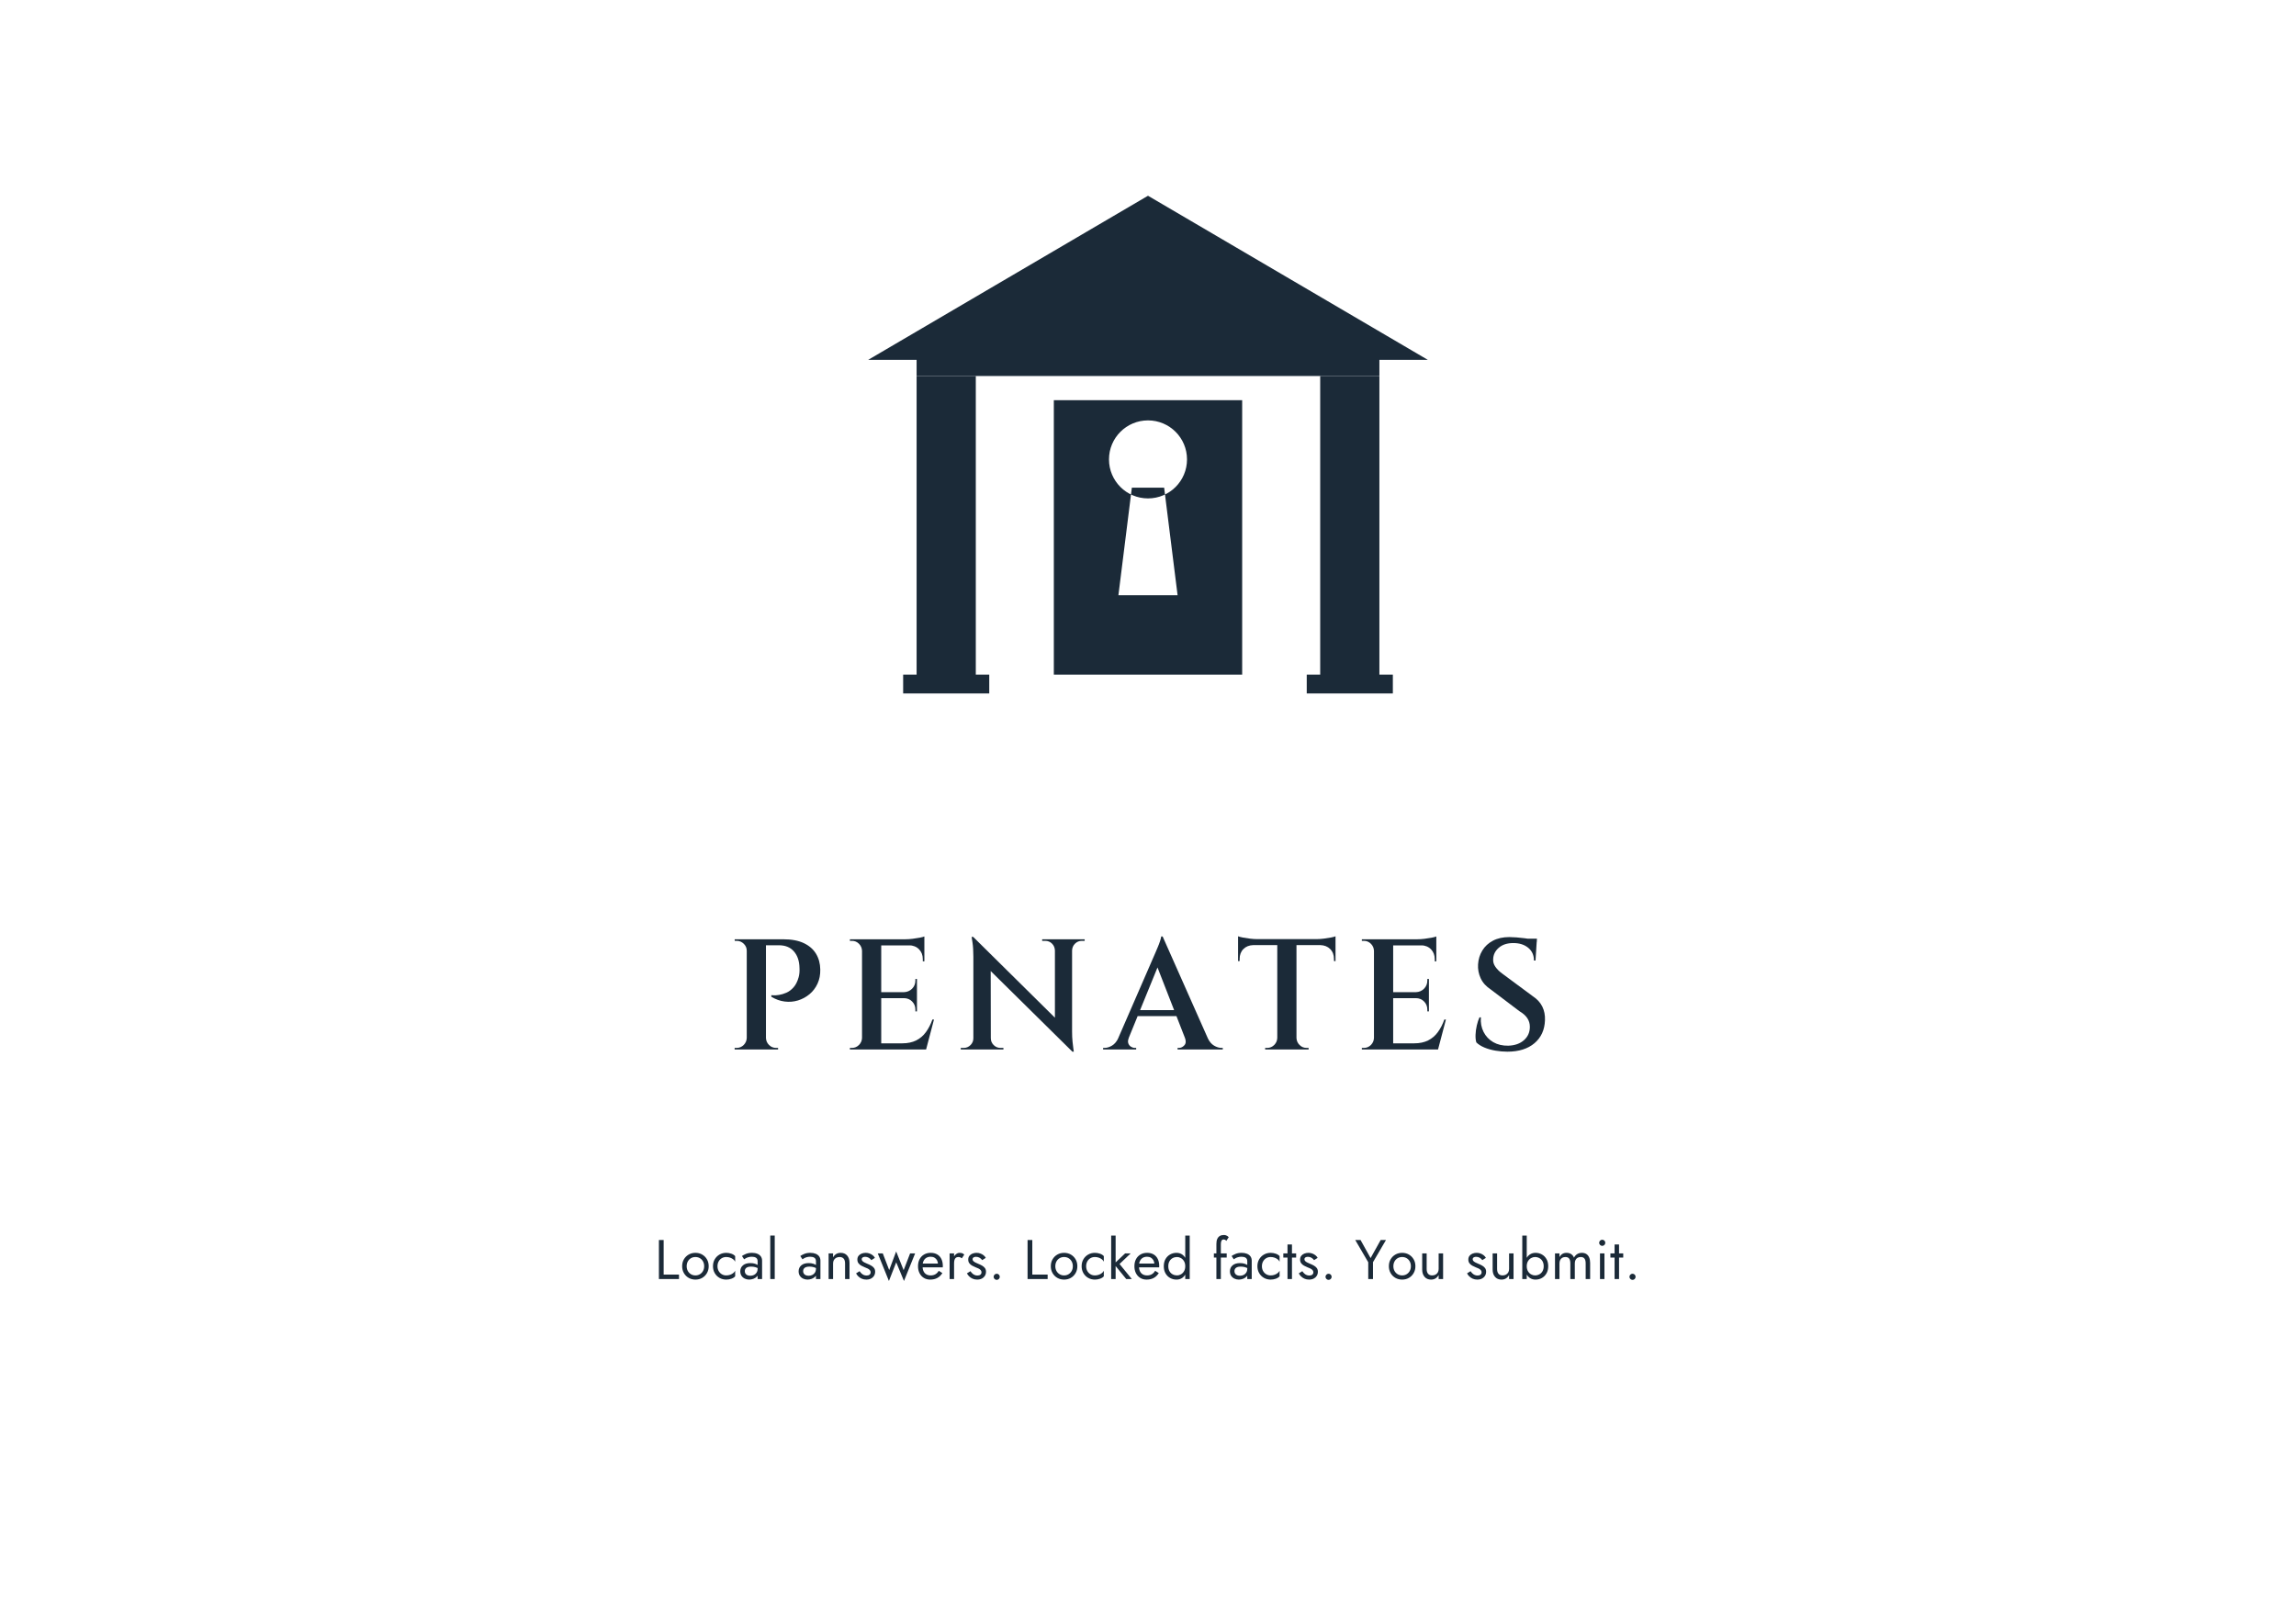
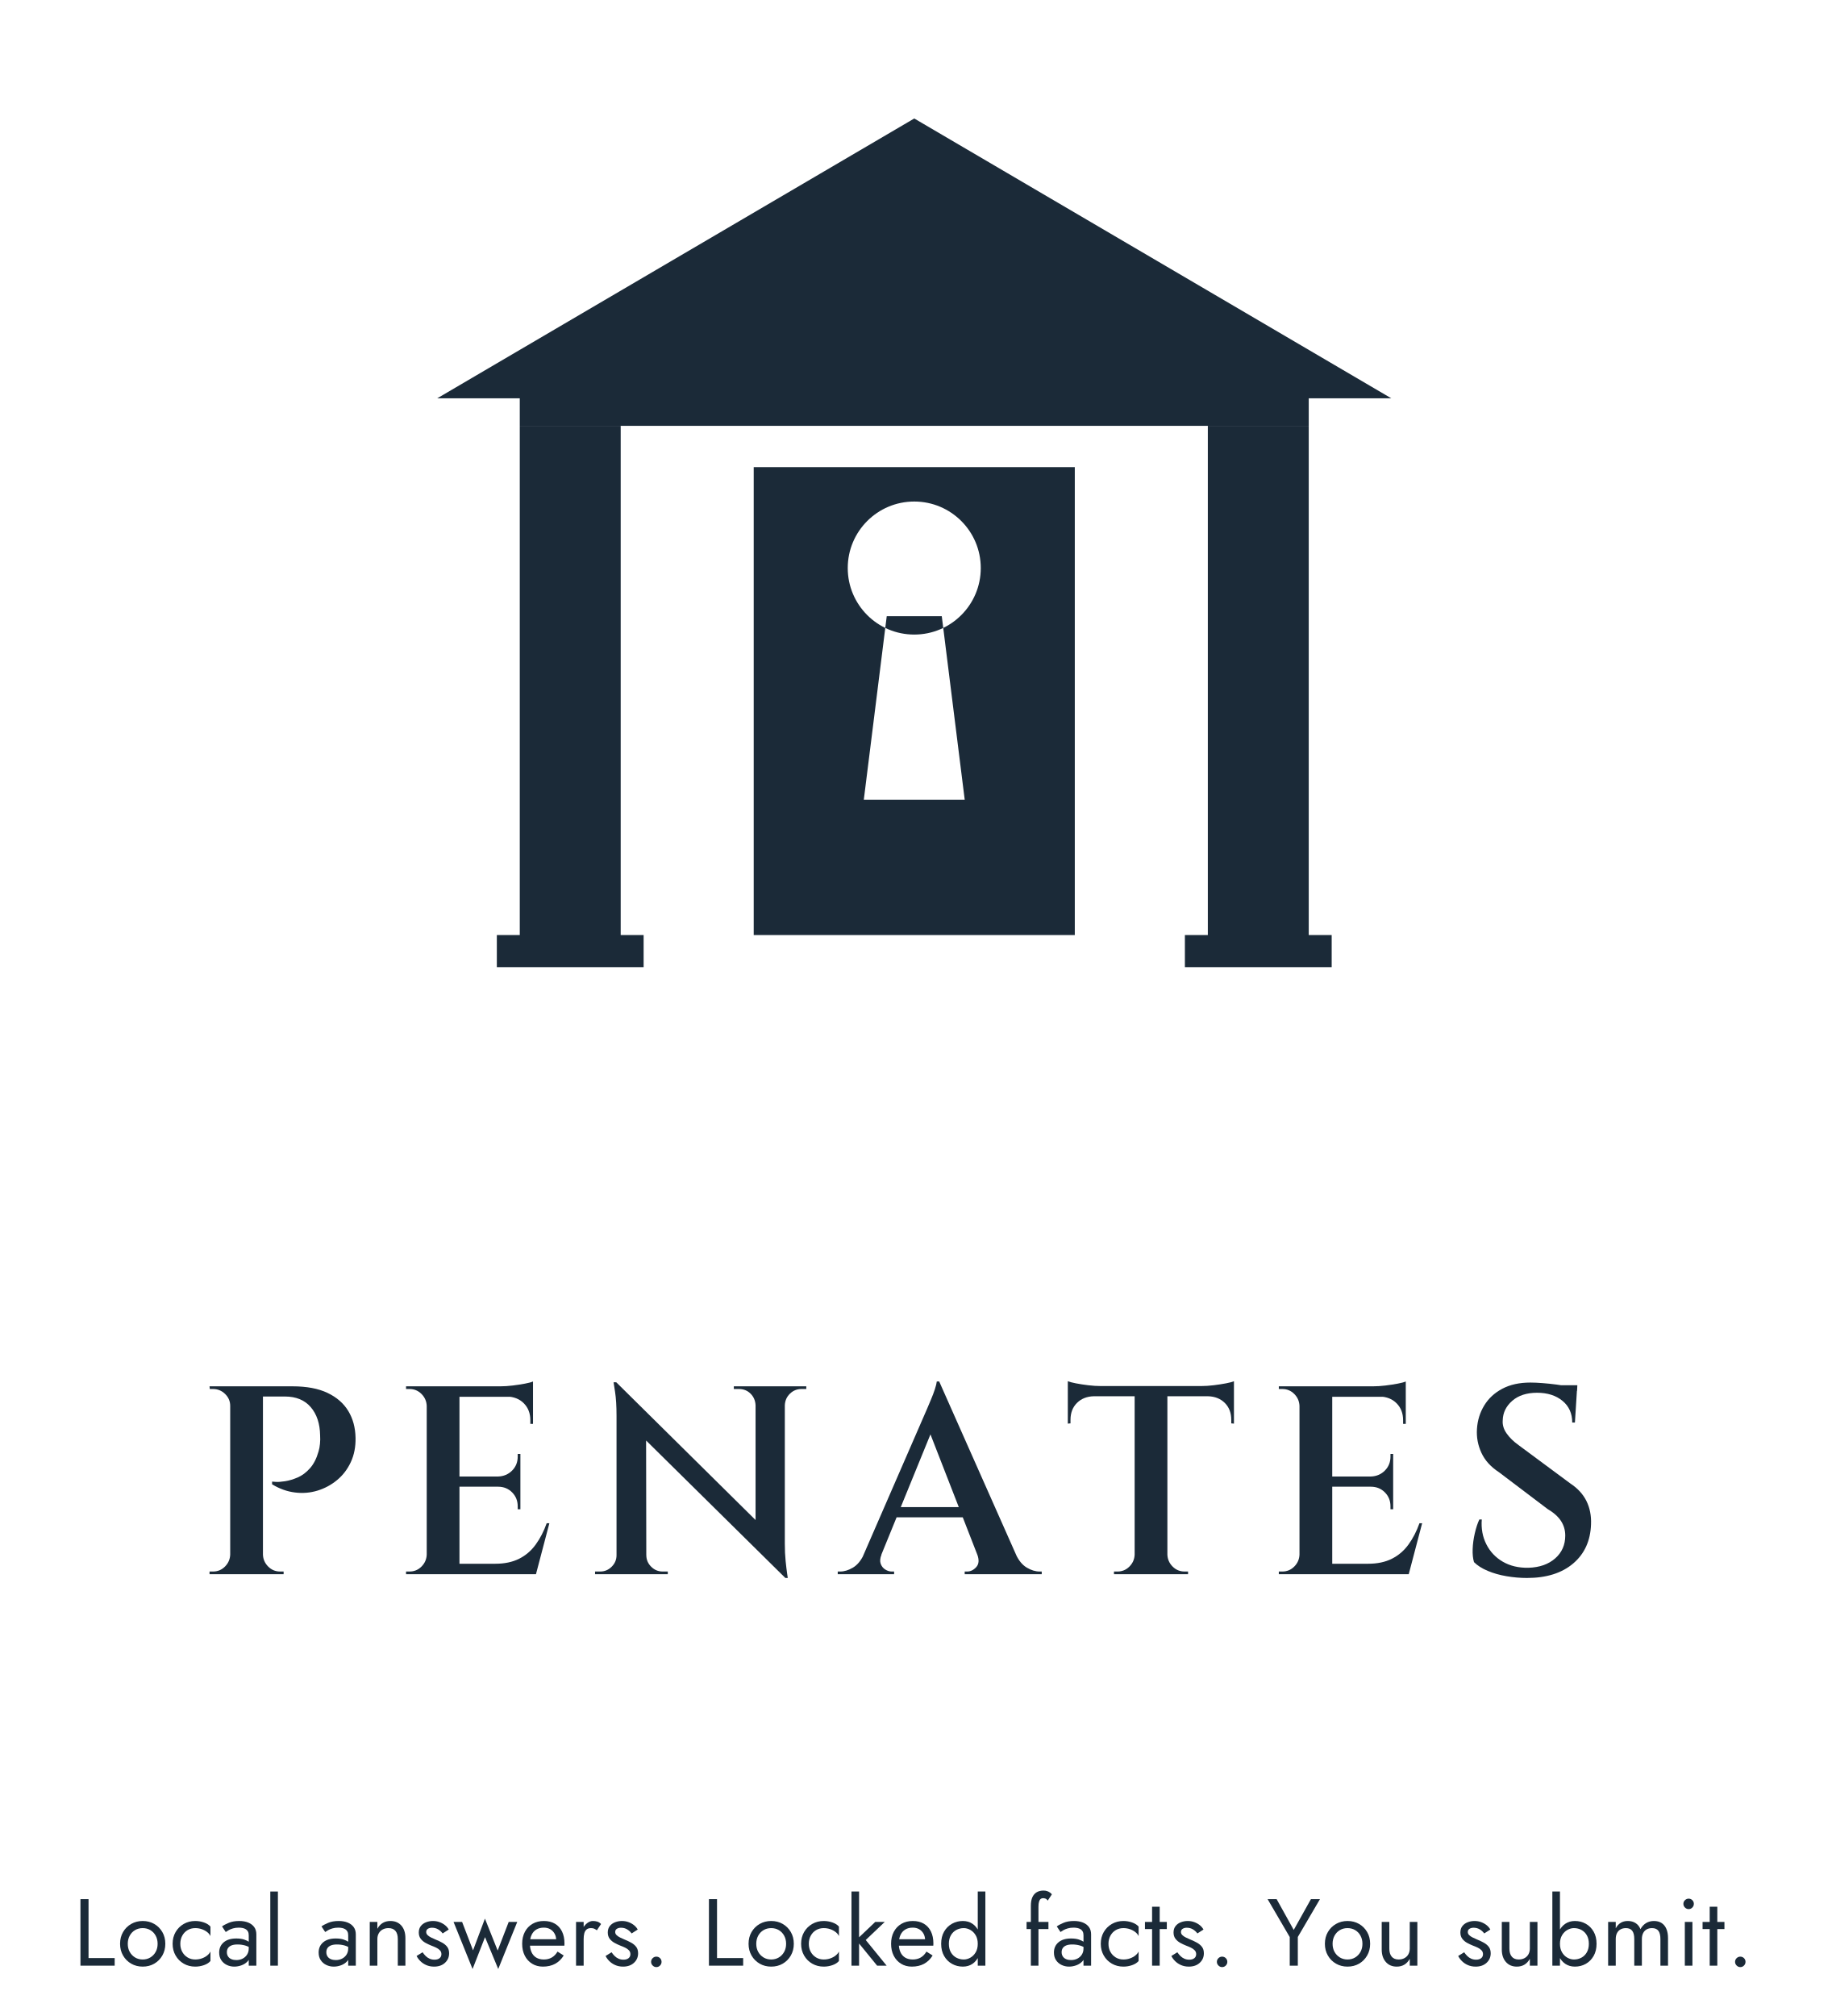
- <svg xmlns="http://www.w3.org/2000/svg" viewBox="0 0 1400 980" role="img" aria-label="Penates">
+ <svg xmlns="http://www.w3.org/2000/svg" viewBox="373 77 655 721" role="img" aria-label="Penates">
  <g fill="#1B2A38" color="#1B2A38" transform="translate(490.0,80) scale(0.410156)">
    <polygon points="512,96 96,340 928,340" />
    <rect x="168" y="328" width="688" height="36" />
    <rect x="168" y="364" width="88" height="460" />
    <rect x="768" y="364" width="88" height="460" />
    <rect x="148" y="808" width="128" height="28" />
    <rect x="748" y="808" width="128" height="28" />
    <path fill-rule="evenodd" d="     M 372 400 H 652 V 808 H 372 Z     M 512 488     m -58 0 a 58 58 0 1 1 116 0 a 58 58 0 1 1 -116 0     M 488 530 L 536 530 L 556 690 L 468 690 Z   " />
  </g>
  <path fill="#1B2A38" d="M465.8 572.8H477.608Q485.192 572.8 490.136 575.152Q495.08 577.504 497.576 581.632Q500.072 585.76 500.168 591.232Q500.264 596.032 498.488 599.872Q496.712 603.712 493.592 606.304Q490.472 608.896 486.584 610.096Q482.696 611.296 478.472 610.768Q474.248 610.24 470.312 607.84V606.88Q470.312 606.88 471.608 606.976Q472.904 607.072 475.016 606.736Q477.128 606.4 479.48 605.392Q481.832 604.384 483.848 602.128Q485.864 599.872 486.92 596.128Q487.304 594.88 487.448 593.344Q487.592 591.808 487.496 590.368Q487.4 584.032 484.136 580.24Q480.872 576.448 474.92 576.448H466.76Q466.76 576.448 466.52 575.536Q466.28 574.624 466.04 573.712Q465.8 572.8 465.8 572.8ZM467.048 572.8V640.0H455.336V572.8ZM455.624 632.992V640.0H447.944V639.04Q448.04 639.04 448.568 639.04Q449.096 639.04 449.192 639.04Q451.688 639.04 453.464 637.264Q455.24 635.488 455.336 632.992ZM455.624 579.808H455.336Q455.336 577.312 453.512 575.536Q451.688 573.76 449.192 573.76Q449.096 573.76 448.616 573.76Q448.136 573.76 448.04 573.76L447.944 572.8H455.624ZM466.76 632.992H467.048Q467.144 635.488 468.92 637.264Q470.696 639.04 473.192 639.04Q473.192 639.04 473.768 639.04Q474.344 639.04 474.44 639.04V640.0H466.76Z" />
  <path fill="#1B2A38" d="M537.336 572.8V640.0H525.624V572.8ZM562.776 636.256 564.408 640.0H537.048V636.256ZM559.128 605.056V608.704H537.048V605.056ZM563.64 572.8V576.544H537.048V572.8ZM569.496 621.76 564.696 640.0H546.744L550.2 636.256Q555.096 636.256 558.648 634.48Q562.2 632.704 564.6 629.392Q567.0 626.08 568.536 621.76ZM559.128 608.512V616.768H558.168V615.712Q558.168 612.736 556.152 610.72Q554.136 608.704 551.16 608.704V608.512ZM559.128 596.992V605.248H551.16V605.056Q554.136 604.96 556.152 602.944Q558.168 600.928 558.168 597.952V596.992ZM563.64 576.256V586.24H562.68V584.896Q562.68 581.248 560.376 578.896Q558.072 576.544 554.232 576.448V576.256ZM563.64 571.072V573.856L551.928 572.8Q554.04 572.8 556.392 572.512Q558.744 572.224 560.76 571.84Q562.776 571.456 563.64 571.072ZM525.912 632.992V640.0H518.232V639.04Q518.232 639.04 518.856 639.04Q519.48 639.04 519.48 639.04Q521.976 639.04 523.752 637.264Q525.528 635.488 525.624 632.992ZM525.912 579.808H525.624Q525.528 577.312 523.752 575.536Q521.976 573.76 519.48 573.76Q519.48 573.76 518.856 573.76Q518.232 573.76 518.232 573.76V572.8H525.912Z" />
  <path fill="#1B2A38" d="M593.416 571.36 652.84 630.112 653.896 641.344 594.472 582.688ZM593.8 633.184V640.0H585.832V639.04Q585.832 639.04 586.696 639.04Q587.56 639.04 587.656 639.04Q590.056 639.04 591.784 637.312Q593.512 635.584 593.512 633.184ZM604.168 633.184Q604.168 635.584 605.896 637.312Q607.624 639.04 610.024 639.04Q610.12 639.04 610.984 639.04Q611.848 639.04 611.848 639.04V640.0H603.88V633.184ZM593.416 571.36 604.072 582.976 604.168 640.0H593.512V583.36Q593.512 578.176 592.984 574.768Q592.456 571.36 592.456 571.36ZM653.704 572.8V629.056Q653.704 632.512 653.992 635.296Q654.28 638.08 654.52 639.712Q654.76 641.344 654.76 641.344H653.896L643.24 629.344V572.8ZM661.384 572.8V573.76Q661.384 573.76 660.52 573.76Q659.656 573.76 659.656 573.76Q657.256 573.76 655.528 575.44Q653.8 577.12 653.704 579.616H653.416V572.8ZM635.464 572.8H643.432V579.616H643.24Q643.144 577.12 641.464 575.44Q639.784 573.76 637.288 573.76Q637.288 573.76 636.424 573.76Q635.56 573.76 635.464 573.76Z" />
  <path fill="#1B2A38" d="M708.92 571.072 739.256 639.424H725.048L704.408 586.432ZM688.28 632.992Q687.512 634.912 687.992 636.256Q688.472 637.6 689.624 638.32Q690.776 639.04 691.928 639.04H692.792V640.0H672.632V639.04Q672.632 639.04 673.064 639.04Q673.496 639.04 673.496 639.04Q675.704 639.04 678.056 637.648Q680.408 636.256 681.944 632.992ZM708.92 571.072 709.4 581.152 685.496 639.712H678.968L703.736 582.784Q703.928 582.4 704.552 580.912Q705.176 579.424 705.992 577.504Q706.808 575.584 707.384 573.808Q707.96 572.032 708.056 571.072ZM720.152 616.0V619.648H691.256V616.0ZM722.552 632.992H736.376Q737.912 636.256 740.264 637.648Q742.616 639.04 744.824 639.04Q744.824 639.04 745.208 639.04Q745.592 639.04 745.592 639.04V640.0H718.04V639.04H718.904Q720.728 639.04 722.168 637.456Q723.608 635.872 722.552 632.992Z" />
  <path fill="#1B2A38" d="M790.536 573.088V640.0H778.824V573.088ZM814.344 572.704V576.352H754.92V572.704ZM814.344 576.064V586.144L813.384 586.048V584.8Q813.384 581.056 811.08 578.752Q808.776 576.448 805.032 576.352V576.064ZM814.344 570.976V573.76L802.632 572.704Q804.744 572.704 807.096 572.416Q809.448 572.128 811.464 571.744Q813.48 571.36 814.344 570.976ZM779.112 632.992V640.0H771.432V639.04Q771.432 639.04 772.056 639.04Q772.68 639.04 772.68 639.04Q775.176 639.04 776.952 637.264Q778.728 635.488 778.824 632.992ZM790.248 632.992H790.536Q790.632 635.488 792.408 637.264Q794.184 639.04 796.68 639.04Q796.68 639.04 797.304 639.04Q797.928 639.04 797.928 639.04V640.0H790.248ZM764.232 576.064V576.352Q760.488 576.448 758.184 578.752Q755.88 581.056 755.88 584.8V586.048L754.92 586.144V576.064ZM754.92 570.976Q755.88 571.36 757.848 571.744Q759.816 572.128 762.216 572.416Q764.616 572.704 766.632 572.704L754.92 573.76Z" />
  <path fill="#1B2A38" d="M849.496 572.8V640.0H837.784V572.8ZM874.936 636.256 876.568 640.0H849.208V636.256ZM871.288 605.056V608.704H849.208V605.056ZM875.8 572.8V576.544H849.208V572.8ZM881.656 621.76 876.856 640.0H858.904L862.36 636.256Q867.256 636.256 870.808 634.48Q874.36 632.704 876.76 629.392Q879.16 626.08 880.696 621.76ZM871.288 608.512V616.768H870.328V615.712Q870.328 612.736 868.312 610.72Q866.296 608.704 863.32 608.704V608.512ZM871.288 596.992V605.248H863.32V605.056Q866.296 604.96 868.312 602.944Q870.328 600.928 870.328 597.952V596.992ZM875.8 576.256V586.24H874.84V584.896Q874.84 581.248 872.536 578.896Q870.232 576.544 866.392 576.448V576.256ZM875.8 571.072V573.856L864.088 572.8Q866.2 572.8 868.552 572.512Q870.904 572.224 872.92 571.84Q874.936 571.456 875.8 571.072ZM838.072 632.992V640.0H830.392V639.04Q830.392 639.04 831.016 639.04Q831.64 639.04 831.64 639.04Q834.136 639.04 835.912 637.264Q837.688 635.488 837.784 632.992ZM838.072 579.808H837.784Q837.688 577.312 835.912 575.536Q834.136 573.76 831.64 573.76Q831.64 573.76 831.016 573.76Q830.392 573.76 830.392 573.76V572.8H838.072Z" />
  <path fill="#1B2A38" d="M920.36 571.456Q922.184 571.456 924.68 571.648Q927.176 571.84 929.72 572.176Q932.264 572.512 934.28 572.848Q936.296 573.184 937.064 573.568L936.296 585.76H935.336Q935.336 580.864 931.832 577.984Q928.328 575.104 922.76 575.104Q917.192 575.104 913.88 577.984Q910.568 580.864 910.472 584.992Q910.28 587.392 911.864 589.648Q913.448 591.904 916.136 593.824L934.664 607.552Q938.6 610.144 940.424 613.84Q942.248 617.536 942.056 622.144Q941.768 630.976 935.672 636.16Q929.576 641.344 919.112 641.344Q915.56 641.344 911.864 640.72Q908.168 640.096 905.096 638.8Q902.024 637.504 900.2 635.68Q899.624 633.76 899.72 631.024Q899.816 628.288 900.488 625.36Q901.16 622.432 902.12 620.416H902.984Q902.6 625.312 904.616 629.296Q906.632 633.28 910.52 635.536Q914.408 637.792 919.688 637.696Q925.64 637.504 929.24 634.336Q932.84 631.168 932.84 626.176Q932.84 623.296 931.304 620.944Q929.768 618.592 926.504 616.672L909.128 603.52Q904.712 600.64 902.84 596.56Q900.968 592.48 901.256 588.064Q901.544 583.456 903.848 579.664Q906.152 575.872 910.328 573.664Q914.504 571.456 920.36 571.456ZM937.16 572.416 937.064 574.432H927.08V572.416Z" />
  <path fill="#1B2A38" d="M401.776 756.2V780.0H414.016V777.28H404.666V756.2Z" />
  <path fill="#1B2A38" d="M415.946 772.18Q415.946 774.526 417.017 776.379Q418.088 778.232 419.924 779.286Q421.76 780.34 424.038 780.34Q426.35 780.34 428.169 779.286Q429.988 778.232 431.059 776.379Q432.13 774.526 432.13 772.18Q432.13 769.8 431.059 767.964Q429.988 766.128 428.169 765.074Q426.35 764.02 424.038 764.02Q421.76 764.02 419.924 765.074Q418.088 766.128 417.017 767.964Q415.946 769.8 415.946 772.18ZM418.7 772.18Q418.7 770.548 419.397 769.273Q420.094 767.998 421.301 767.284Q422.508 766.57 424.038 766.57Q425.568 766.57 426.775 767.284Q427.982 767.998 428.679 769.273Q429.376 770.548 429.376 772.18Q429.376 773.812 428.679 775.07Q427.982 776.328 426.775 777.059Q425.568 777.79 424.038 777.79Q422.508 777.79 421.301 777.059Q420.094 776.328 419.397 775.07Q418.7 773.812 418.7 772.18Z" />
  <path fill="#1B2A38" d="M437.494 772.18Q437.494 770.548 438.191 769.273Q438.888 767.998 440.095 767.284Q441.302 766.57 442.832 766.57Q444.09 766.57 445.195 766.961Q446.3 767.352 447.116 767.998Q447.932 768.644 448.272 769.426V766.026Q447.456 765.074 445.943 764.547Q444.43 764.02 442.832 764.02Q440.554 764.02 438.718 765.074Q436.882 766.128 435.811 767.964Q434.74 769.8 434.74 772.18Q434.74 774.526 435.811 776.379Q436.882 778.232 438.718 779.286Q440.554 780.34 442.832 780.34Q444.43 780.34 445.943 779.813Q447.456 779.286 448.272 778.334V774.934Q447.932 775.682 447.116 776.345Q446.3 777.008 445.195 777.399Q444.09 777.79 442.832 777.79Q441.302 777.79 440.095 777.059Q438.888 776.328 438.191 775.07Q437.494 773.812 437.494 772.18Z" />
  <path fill="#1B2A38" d="M454.146 775.172Q454.146 774.322 454.554 773.71Q454.962 773.098 455.795 772.758Q456.628 772.418 457.954 772.418Q459.382 772.418 460.64 772.775Q461.898 773.132 463.088 773.948V772.35Q462.85 772.044 462.17 771.551Q461.49 771.058 460.351 770.667Q459.212 770.276 457.512 770.276Q454.622 770.276 453.007 771.653Q451.392 773.03 451.392 775.308Q451.392 776.906 452.14 778.028Q452.888 779.15 454.129 779.745Q455.37 780.34 456.798 780.34Q458.09 780.34 459.399 779.864Q460.708 779.388 461.609 778.402Q462.51 777.416 462.51 775.92L461.966 773.88Q461.966 775.104 461.371 776.039Q460.776 776.974 459.773 777.484Q458.77 777.994 457.512 777.994Q456.526 777.994 455.761 777.671Q454.996 777.348 454.571 776.702Q454.146 776.056 454.146 775.172ZM453.738 767.964Q454.112 767.692 454.758 767.318Q455.404 766.944 456.339 766.672Q457.274 766.4 458.43 766.4Q459.144 766.4 459.79 766.536Q460.436 766.672 460.929 766.978Q461.422 767.284 461.694 767.811Q461.966 768.338 461.966 769.154V780.0H464.686V768.78Q464.686 767.25 463.921 766.196Q463.156 765.142 461.779 764.581Q460.402 764.02 458.566 764.02Q456.39 764.02 454.843 764.666Q453.296 765.312 452.412 765.958Z" />
  <path fill="#1B2A38" d="M469.676 753.48V780.0H472.396V753.48Z" />
  <path fill="#1B2A38" d="" />
  <path fill="#1B2A38" d="M489.72 775.172Q489.72 774.322 490.128 773.71Q490.536 773.098 491.369 772.758Q492.202 772.418 493.528 772.418Q494.956 772.418 496.214 772.775Q497.472 773.132 498.662 773.948V772.35Q498.424 772.044 497.744 771.551Q497.064 771.058 495.925 770.667Q494.786 770.276 493.086 770.276Q490.196 770.276 488.581 771.653Q486.966 773.03 486.966 775.308Q486.966 776.906 487.714 778.028Q488.462 779.15 489.703 779.745Q490.944 780.34 492.372 780.34Q493.664 780.34 494.973 779.864Q496.282 779.388 497.183 778.402Q498.084 777.416 498.084 775.92L497.54 773.88Q497.54 775.104 496.945 776.039Q496.35 776.974 495.347 777.484Q494.344 777.994 493.086 777.994Q492.1 777.994 491.335 777.671Q490.57 777.348 490.145 776.702Q489.72 776.056 489.72 775.172ZM489.312 767.964Q489.686 767.692 490.332 767.318Q490.978 766.944 491.913 766.672Q492.848 766.4 494.004 766.4Q494.718 766.4 495.364 766.536Q496.01 766.672 496.503 766.978Q496.996 767.284 497.268 767.811Q497.54 768.338 497.54 769.154V780.0H500.26V768.78Q500.26 767.25 499.495 766.196Q498.73 765.142 497.353 764.581Q495.976 764.02 494.14 764.02Q491.964 764.02 490.417 764.666Q488.87 765.312 487.986 765.958Z" />
  <path fill="#1B2A38" d="M515.28 770.48V780.0H518.0V770.14Q518.0 767.318 516.555 765.669Q515.11 764.02 512.628 764.02Q511.098 764.02 509.925 764.7Q508.752 765.38 507.97 766.808V764.36H505.25V780.0H507.97V770.48Q507.97 769.324 508.463 768.44Q508.956 767.556 509.857 767.063Q510.758 766.57 511.948 766.57Q513.58 766.57 514.43 767.556Q515.28 768.542 515.28 770.48Z" />
  <path fill="#1B2A38" d="M524.146 775.206 522.004 776.532Q522.446 777.45 523.313 778.334Q524.18 779.218 525.438 779.779Q526.696 780.34 528.26 780.34Q530.674 780.34 532.153 778.98Q533.632 777.62 533.632 775.58Q533.632 774.186 532.969 773.302Q532.306 772.418 531.184 771.789Q530.062 771.16 528.702 770.616Q527.886 770.276 527.138 769.902Q526.39 769.528 525.914 769.052Q525.438 768.576 525.438 767.964Q525.438 767.182 526.05 766.808Q526.662 766.434 527.512 766.434Q528.736 766.434 529.705 767.012Q530.674 767.59 531.32 768.474L533.496 767.08Q533.02 766.196 532.17 765.516Q531.32 764.836 530.215 764.428Q529.11 764.02 527.852 764.02Q526.594 764.02 525.421 764.462Q524.248 764.904 523.517 765.822Q522.786 766.74 522.786 768.134Q522.786 769.494 523.483 770.395Q524.18 771.296 525.217 771.857Q526.254 772.418 527.274 772.826Q528.192 773.166 529.008 773.557Q529.824 773.948 530.351 774.509Q530.878 775.07 530.878 775.886Q530.878 776.804 530.215 777.331Q529.552 777.858 528.396 777.858Q527.444 777.858 526.645 777.501Q525.846 777.144 525.234 776.532Q524.622 775.92 524.146 775.206Z" />
  <path fill="#1B2A38" d="M535.222 764.36 542.022 781.19 546.476 769.8 551.202 781.19 558.002 764.36H554.942L550.998 774.594L546.442 763.17L542.192 774.526L538.282 764.36Z" />
  <path fill="#1B2A38" d="M567.174 780.34Q569.69 780.34 571.543 779.337Q573.396 778.334 574.62 776.362L572.41 774.968Q571.56 776.396 570.336 777.093Q569.112 777.79 567.514 777.79Q565.916 777.79 564.794 777.11Q563.672 776.43 563.094 775.138Q562.516 773.846 562.516 772.01Q562.55 770.208 563.145 768.967Q563.74 767.726 564.845 767.063Q565.95 766.4 567.514 766.4Q568.84 766.4 569.826 766.978Q570.812 767.556 571.373 768.576Q571.934 769.596 571.934 770.99Q571.934 771.228 571.832 771.585Q571.73 771.942 571.628 772.112L572.716 770.548H561.496V772.86H574.858Q574.858 772.792 574.875 772.537Q574.892 772.282 574.892 772.044Q574.892 769.562 574.008 767.76Q573.124 765.958 571.475 764.989Q569.826 764.02 567.514 764.02Q565.202 764.02 563.451 765.04Q561.7 766.06 560.731 767.896Q559.762 769.732 559.762 772.18Q559.762 774.594 560.697 776.43Q561.632 778.266 563.315 779.303Q564.998 780.34 567.174 780.34Z" />
  <path fill="#1B2A38" d="M581.752 764.36H579.032V780.0H581.752ZM586.478 767.352 587.974 765.108Q587.362 764.462 586.631 764.241Q585.9 764.02 585.05 764.02Q583.962 764.02 582.908 764.87Q581.854 765.72 581.191 767.165Q580.528 768.61 580.528 770.48H581.752Q581.752 769.358 581.973 768.474Q582.194 767.59 582.772 767.08Q583.35 766.57 584.37 766.57Q585.05 766.57 585.492 766.757Q585.934 766.944 586.478 767.352Z" />
  <path fill="#1B2A38" d="M591.74 775.206 589.598 776.532Q590.04 777.45 590.907 778.334Q591.774 779.218 593.032 779.779Q594.29 780.34 595.854 780.34Q598.268 780.34 599.747 778.98Q601.226 777.62 601.226 775.58Q601.226 774.186 600.563 773.302Q599.9 772.418 598.778 771.789Q597.656 771.16 596.296 770.616Q595.48 770.276 594.732 769.902Q593.984 769.528 593.508 769.052Q593.032 768.576 593.032 767.964Q593.032 767.182 593.644 766.808Q594.256 766.434 595.106 766.434Q596.33 766.434 597.299 767.012Q598.268 767.59 598.914 768.474L601.09 767.08Q600.614 766.196 599.764 765.516Q598.914 764.836 597.809 764.428Q596.704 764.02 595.446 764.02Q594.188 764.02 593.015 764.462Q591.842 764.904 591.111 765.822Q590.38 766.74 590.38 768.134Q590.38 769.494 591.077 770.395Q591.774 771.296 592.811 771.857Q593.848 772.418 594.868 772.826Q595.786 773.166 596.602 773.557Q597.418 773.948 597.945 774.509Q598.472 775.07 598.472 775.886Q598.472 776.804 597.809 777.331Q597.146 777.858 595.99 777.858Q595.038 777.858 594.239 777.501Q593.44 777.144 592.828 776.532Q592.216 775.92 591.74 775.206Z" />
  <path fill="#1B2A38" d="M605.876 778.64Q605.876 779.388 606.437 779.949Q606.998 780.51 607.746 780.51Q608.528 780.51 609.072 779.949Q609.616 779.388 609.616 778.64Q609.616 777.858 609.072 777.314Q608.528 776.77 607.746 776.77Q606.998 776.77 606.437 777.314Q605.876 777.858 605.876 778.64Z" />
  <path fill="#1B2A38" d="" />
  <path fill="#1B2A38" d="M626.566 756.2V780.0H638.806V777.28H629.456V756.2Z" />
  <path fill="#1B2A38" d="M640.736 772.18Q640.736 774.526 641.807 776.379Q642.878 778.232 644.714 779.286Q646.55 780.34 648.828 780.34Q651.14 780.34 652.959 779.286Q654.778 778.232 655.849 776.379Q656.92 774.526 656.92 772.18Q656.92 769.8 655.849 767.964Q654.778 766.128 652.959 765.074Q651.14 764.02 648.828 764.02Q646.55 764.02 644.714 765.074Q642.878 766.128 641.807 767.964Q640.736 769.8 640.736 772.18ZM643.49 772.18Q643.49 770.548 644.187 769.273Q644.884 767.998 646.091 767.284Q647.298 766.57 648.828 766.57Q650.358 766.57 651.565 767.284Q652.772 767.998 653.469 769.273Q654.166 770.548 654.166 772.18Q654.166 773.812 653.469 775.07Q652.772 776.328 651.565 777.059Q650.358 777.79 648.828 777.79Q647.298 777.79 646.091 777.059Q644.884 776.328 644.187 775.07Q643.49 773.812 643.49 772.18Z" />
  <path fill="#1B2A38" d="M662.284 772.18Q662.284 770.548 662.981 769.273Q663.678 767.998 664.885 767.284Q666.092 766.57 667.622 766.57Q668.88 766.57 669.985 766.961Q671.09 767.352 671.906 767.998Q672.722 768.644 673.062 769.426V766.026Q672.246 765.074 670.733 764.547Q669.22 764.02 667.622 764.02Q665.344 764.02 663.508 765.074Q661.672 766.128 660.601 767.964Q659.53 769.8 659.53 772.18Q659.53 774.526 660.601 776.379Q661.672 778.232 663.508 779.286Q665.344 780.34 667.622 780.34Q669.22 780.34 670.733 779.813Q672.246 779.286 673.062 778.334V774.934Q672.722 775.682 671.906 776.345Q671.09 777.008 669.985 777.399Q668.88 777.79 667.622 777.79Q666.092 777.79 664.885 777.059Q663.678 776.328 662.981 775.07Q662.284 773.812 662.284 772.18Z" />
  <path fill="#1B2A38" d="M677.542 753.48V780.0H680.262V753.48ZM686.042 764.36 679.242 770.82 686.722 780.0H690.122L682.642 770.82L689.442 764.36Z" />
  <path fill="#1B2A38" d="M699.124 780.34Q701.64 780.34 703.493 779.337Q705.346 778.334 706.57 776.362L704.36 774.968Q703.51 776.396 702.286 777.093Q701.062 777.79 699.464 777.79Q697.866 777.79 696.744 777.11Q695.622 776.43 695.044 775.138Q694.466 773.846 694.466 772.01Q694.5 770.208 695.095 768.967Q695.69 767.726 696.795 767.063Q697.9 766.4 699.464 766.4Q700.79 766.4 701.776 766.978Q702.762 767.556 703.323 768.576Q703.884 769.596 703.884 770.99Q703.884 771.228 703.782 771.585Q703.68 771.942 703.578 772.112L704.666 770.548H693.446V772.86H706.808Q706.808 772.792 706.825 772.537Q706.842 772.282 706.842 772.044Q706.842 769.562 705.958 767.76Q705.074 765.958 703.425 764.989Q701.776 764.02 699.464 764.02Q697.152 764.02 695.401 765.04Q693.65 766.06 692.681 767.896Q691.712 769.732 691.712 772.18Q691.712 774.594 692.647 776.43Q693.582 778.266 695.265 779.303Q696.948 780.34 699.124 780.34Z" />
  <path fill="#1B2A38" d="M722.712 753.48V780.0H725.432V753.48ZM709.622 772.18Q709.622 774.696 710.676 776.532Q711.73 778.368 713.498 779.354Q715.266 780.34 717.374 780.34Q719.346 780.34 720.808 779.354Q722.27 778.368 723.103 776.532Q723.936 774.696 723.936 772.18Q723.936 769.63 723.103 767.811Q722.27 765.992 720.808 765.006Q719.346 764.02 717.374 764.02Q715.266 764.02 713.498 765.006Q711.73 765.992 710.676 767.811Q709.622 769.63 709.622 772.18ZM712.376 772.18Q712.376 770.378 713.107 769.12Q713.838 767.862 715.062 767.216Q716.286 766.57 717.714 766.57Q718.904 766.57 720.06 767.216Q721.216 767.862 721.964 769.12Q722.712 770.378 722.712 772.18Q722.712 773.982 721.964 775.24Q721.216 776.498 720.06 777.144Q718.904 777.79 717.714 777.79Q716.286 777.79 715.062 777.144Q713.838 776.498 713.107 775.24Q712.376 773.982 712.376 772.18Z" />
  <path fill="#1B2A38" d="" />
  <path fill="#1B2A38" d="M740.172 764.36V766.91H747.992V764.36ZM747.72 756.744 749.216 754.5Q748.978 754.16 748.553 753.854Q748.128 753.548 747.55 753.344Q746.972 753.14 746.224 753.14Q744.796 753.14 743.793 753.735Q742.79 754.33 742.246 755.52Q741.702 756.71 741.702 758.58V780.0H744.422V758.92Q744.422 757.798 744.626 757.118Q744.83 756.438 745.187 756.149Q745.544 755.86 746.054 755.86Q746.462 755.86 746.921 756.013Q747.38 756.166 747.72 756.744Z" />
  <path fill="#1B2A38" d="M752.71 775.172Q752.71 774.322 753.118 773.71Q753.526 773.098 754.359 772.758Q755.192 772.418 756.518 772.418Q757.946 772.418 759.204 772.775Q760.462 773.132 761.652 773.948V772.35Q761.414 772.044 760.734 771.551Q760.054 771.058 758.915 770.667Q757.776 770.276 756.076 770.276Q753.186 770.276 751.571 771.653Q749.956 773.03 749.956 775.308Q749.956 776.906 750.704 778.028Q751.452 779.15 752.693 779.745Q753.934 780.34 755.362 780.34Q756.654 780.34 757.963 779.864Q759.272 779.388 760.173 778.402Q761.074 777.416 761.074 775.92L760.53 773.88Q760.53 775.104 759.935 776.039Q759.34 776.974 758.337 777.484Q757.334 777.994 756.076 777.994Q755.09 777.994 754.325 777.671Q753.56 777.348 753.135 776.702Q752.71 776.056 752.71 775.172ZM752.302 767.964Q752.676 767.692 753.322 767.318Q753.968 766.944 754.903 766.672Q755.838 766.4 756.994 766.4Q757.708 766.4 758.354 766.536Q759.0 766.672 759.493 766.978Q759.986 767.284 760.258 767.811Q760.53 768.338 760.53 769.154V780.0H763.25V768.78Q763.25 767.25 762.485 766.196Q761.72 765.142 760.343 764.581Q758.966 764.02 757.13 764.02Q754.954 764.02 753.407 764.666Q751.86 765.312 750.976 765.958Z" />
  <path fill="#1B2A38" d="M769.464 772.18Q769.464 770.548 770.161 769.273Q770.858 767.998 772.065 767.284Q773.272 766.57 774.802 766.57Q776.06 766.57 777.165 766.961Q778.27 767.352 779.086 767.998Q779.902 768.644 780.242 769.426V766.026Q779.426 765.074 777.913 764.547Q776.4 764.02 774.802 764.02Q772.524 764.02 770.688 765.074Q768.852 766.128 767.781 767.964Q766.71 769.8 766.71 772.18Q766.71 774.526 767.781 776.379Q768.852 778.232 770.688 779.286Q772.524 780.34 774.802 780.34Q776.4 780.34 777.913 779.813Q779.426 779.286 780.242 778.334V774.934Q779.902 775.682 779.086 776.345Q778.27 777.008 777.165 777.399Q776.06 777.79 774.802 777.79Q773.272 777.79 772.065 777.059Q770.858 776.328 770.161 775.07Q769.464 773.812 769.464 772.18Z" />
  <path fill="#1B2A38" d="M782.512 764.36V766.91H790.332V764.36ZM785.062 758.92V780.0H787.782V758.92Z" />
  <path fill="#1B2A38" d="M794.098 775.206 791.956 776.532Q792.398 777.45 793.265 778.334Q794.132 779.218 795.39 779.779Q796.648 780.34 798.212 780.34Q800.626 780.34 802.105 778.98Q803.584 777.62 803.584 775.58Q803.584 774.186 802.921 773.302Q802.258 772.418 801.136 771.789Q800.014 771.16 798.654 770.616Q797.838 770.276 797.09 769.902Q796.342 769.528 795.866 769.052Q795.39 768.576 795.39 767.964Q795.39 767.182 796.002 766.808Q796.614 766.434 797.464 766.434Q798.688 766.434 799.657 767.012Q800.626 767.59 801.272 768.474L803.448 767.08Q802.972 766.196 802.122 765.516Q801.272 764.836 800.167 764.428Q799.062 764.02 797.804 764.02Q796.546 764.02 795.373 764.462Q794.2 764.904 793.469 765.822Q792.738 766.74 792.738 768.134Q792.738 769.494 793.435 770.395Q794.132 771.296 795.169 771.857Q796.206 772.418 797.226 772.826Q798.144 773.166 798.96 773.557Q799.776 773.948 800.303 774.509Q800.83 775.07 800.83 775.886Q800.83 776.804 800.167 777.331Q799.504 777.858 798.348 777.858Q797.396 777.858 796.597 777.501Q795.798 777.144 795.186 776.532Q794.574 775.92 794.098 775.206Z" />
  <path fill="#1B2A38" d="M808.234 778.64Q808.234 779.388 808.795 779.949Q809.356 780.51 810.104 780.51Q810.886 780.51 811.43 779.949Q811.974 779.388 811.974 778.64Q811.974 777.858 811.43 777.314Q810.886 776.77 810.104 776.77Q809.356 776.77 808.795 777.314Q808.234 777.858 808.234 778.64Z" />
  <path fill="#1B2A38" d="" />
  <path fill="#1B2A38" d="M841.878 756.2 835.724 767.216 829.604 756.2H826.374L834.296 769.766V780.0H837.186V769.732L845.108 756.2Z" />
  <path fill="#1B2A38" d="M846.868 772.18Q846.868 774.526 847.939 776.379Q849.01 778.232 850.846 779.286Q852.682 780.34 854.96 780.34Q857.272 780.34 859.091 779.286Q860.91 778.232 861.981 776.379Q863.052 774.526 863.052 772.18Q863.052 769.8 861.981 767.964Q860.91 766.128 859.091 765.074Q857.272 764.02 854.96 764.02Q852.682 764.02 850.846 765.074Q849.01 766.128 847.939 767.964Q846.868 769.8 846.868 772.18ZM849.622 772.18Q849.622 770.548 850.319 769.273Q851.016 767.998 852.223 767.284Q853.43 766.57 854.96 766.57Q856.49 766.57 857.697 767.284Q858.904 767.998 859.601 769.273Q860.298 770.548 860.298 772.18Q860.298 773.812 859.601 775.07Q858.904 776.328 857.697 777.059Q856.49 777.79 854.96 777.79Q853.43 777.79 852.223 777.059Q851.016 776.328 850.319 775.07Q849.622 773.812 849.622 772.18Z" />
  <path fill="#1B2A38" d="M869.912 773.88V764.36H867.192V774.22Q867.192 777.008 868.654 778.674Q870.116 780.34 872.564 780.34Q874.128 780.34 875.284 779.643Q876.44 778.946 877.222 777.552V780.0H879.942V764.36H877.222V773.88Q877.222 775.036 876.729 775.92Q876.236 776.804 875.335 777.297Q874.434 777.79 873.244 777.79Q871.612 777.79 870.762 776.77Q869.912 775.75 869.912 773.88Z" />
  <path fill="#1B2A38" d="" />
  <path fill="#1B2A38" d="M896.688 775.206 894.546 776.532Q894.988 777.45 895.855 778.334Q896.722 779.218 897.98 779.779Q899.238 780.34 900.802 780.34Q903.216 780.34 904.695 778.98Q906.174 777.62 906.174 775.58Q906.174 774.186 905.511 773.302Q904.848 772.418 903.726 771.789Q902.604 771.16 901.244 770.616Q900.428 770.276 899.68 769.902Q898.932 769.528 898.456 769.052Q897.98 768.576 897.98 767.964Q897.98 767.182 898.592 766.808Q899.204 766.434 900.054 766.434Q901.278 766.434 902.247 767.012Q903.216 767.59 903.862 768.474L906.038 767.08Q905.562 766.196 904.712 765.516Q903.862 764.836 902.757 764.428Q901.652 764.02 900.394 764.02Q899.136 764.02 897.963 764.462Q896.79 764.904 896.059 765.822Q895.328 766.74 895.328 768.134Q895.328 769.494 896.025 770.395Q896.722 771.296 897.759 771.857Q898.796 772.418 899.816 772.826Q900.734 773.166 901.55 773.557Q902.366 773.948 902.893 774.509Q903.42 775.07 903.42 775.886Q903.42 776.804 902.757 777.331Q902.094 777.858 900.938 777.858Q899.986 777.858 899.187 777.501Q898.388 777.144 897.776 776.532Q897.164 775.92 896.688 775.206Z" />
  <path fill="#1B2A38" d="M912.864 773.88V764.36H910.144V774.22Q910.144 777.008 911.606 778.674Q913.068 780.34 915.516 780.34Q917.08 780.34 918.236 779.643Q919.392 778.946 920.174 777.552V780.0H922.894V764.36H920.174V773.88Q920.174 775.036 919.681 775.92Q919.188 776.804 918.287 777.297Q917.386 777.79 916.196 777.79Q914.564 777.79 913.714 776.77Q912.864 775.75 912.864 773.88Z" />
  <path fill="#1B2A38" d="M930.944 753.48H928.224V780.0H930.944ZM944.034 772.18Q944.034 769.63 942.98 767.811Q941.926 765.992 940.175 765.006Q938.424 764.02 936.282 764.02Q934.344 764.02 932.865 765.006Q931.386 765.992 930.553 767.811Q929.72 769.63 929.72 772.18Q929.72 774.696 930.553 776.532Q931.386 778.368 932.865 779.354Q934.344 780.34 936.282 780.34Q938.424 780.34 940.175 779.354Q941.926 778.368 942.98 776.532Q944.034 774.696 944.034 772.18ZM941.28 772.18Q941.28 773.982 940.549 775.24Q939.818 776.498 938.611 777.144Q937.404 777.79 935.942 777.79Q934.752 777.79 933.596 777.144Q932.44 776.498 931.692 775.24Q930.944 773.982 930.944 772.18Q930.944 770.378 931.692 769.12Q932.44 767.862 933.596 767.216Q934.752 766.57 935.942 766.57Q937.404 766.57 938.611 767.216Q939.818 767.862 940.549 769.12Q941.28 770.378 941.28 772.18Z" />
  <path fill="#1B2A38" d="M969.594 770.14Q969.594 768.202 968.999 766.825Q968.404 765.448 967.282 764.734Q966.16 764.02 964.562 764.02Q962.998 764.02 961.774 764.751Q960.55 765.482 959.734 766.944Q959.19 765.55 958.017 764.785Q956.844 764.02 955.212 764.02Q953.75 764.02 952.679 764.666Q951.608 765.312 950.894 766.638V764.36H948.174V780.0H950.894V770.48Q950.894 769.256 951.336 768.372Q951.778 767.488 952.594 767.029Q953.41 766.57 954.532 766.57Q956.062 766.57 956.793 767.522Q957.524 768.474 957.524 770.48V780.0H960.244V770.48Q960.244 769.256 960.686 768.372Q961.128 767.488 961.944 767.029Q962.76 766.57 963.882 766.57Q965.412 766.57 966.143 767.522Q966.874 768.474 966.874 770.48V780.0H969.594Z" />
  <path fill="#1B2A38" d="M975.094 757.9Q975.094 758.648 975.655 759.209Q976.216 759.77 976.964 759.77Q977.746 759.77 978.29 759.209Q978.834 758.648 978.834 757.9Q978.834 757.118 978.29 756.574Q977.746 756.03 976.964 756.03Q976.216 756.03 975.655 756.574Q975.094 757.118 975.094 757.9ZM975.604 764.36V780.0H978.324V764.36Z" />
  <path fill="#1B2A38" d="M981.954 764.36V766.91H989.774V764.36ZM984.504 758.92V780.0H987.224V758.92Z" />
  <path fill="#1B2A38" d="M993.574 778.64Q993.574 779.388 994.135 779.949Q994.696 780.51 995.444 780.51Q996.226 780.51 996.77 779.949Q997.314 779.388 997.314 778.64Q997.314 777.858 996.77 777.314Q996.226 776.77 995.444 776.77Q994.696 776.77 994.135 777.314Q993.574 777.858 993.574 778.64Z" />
</svg>
